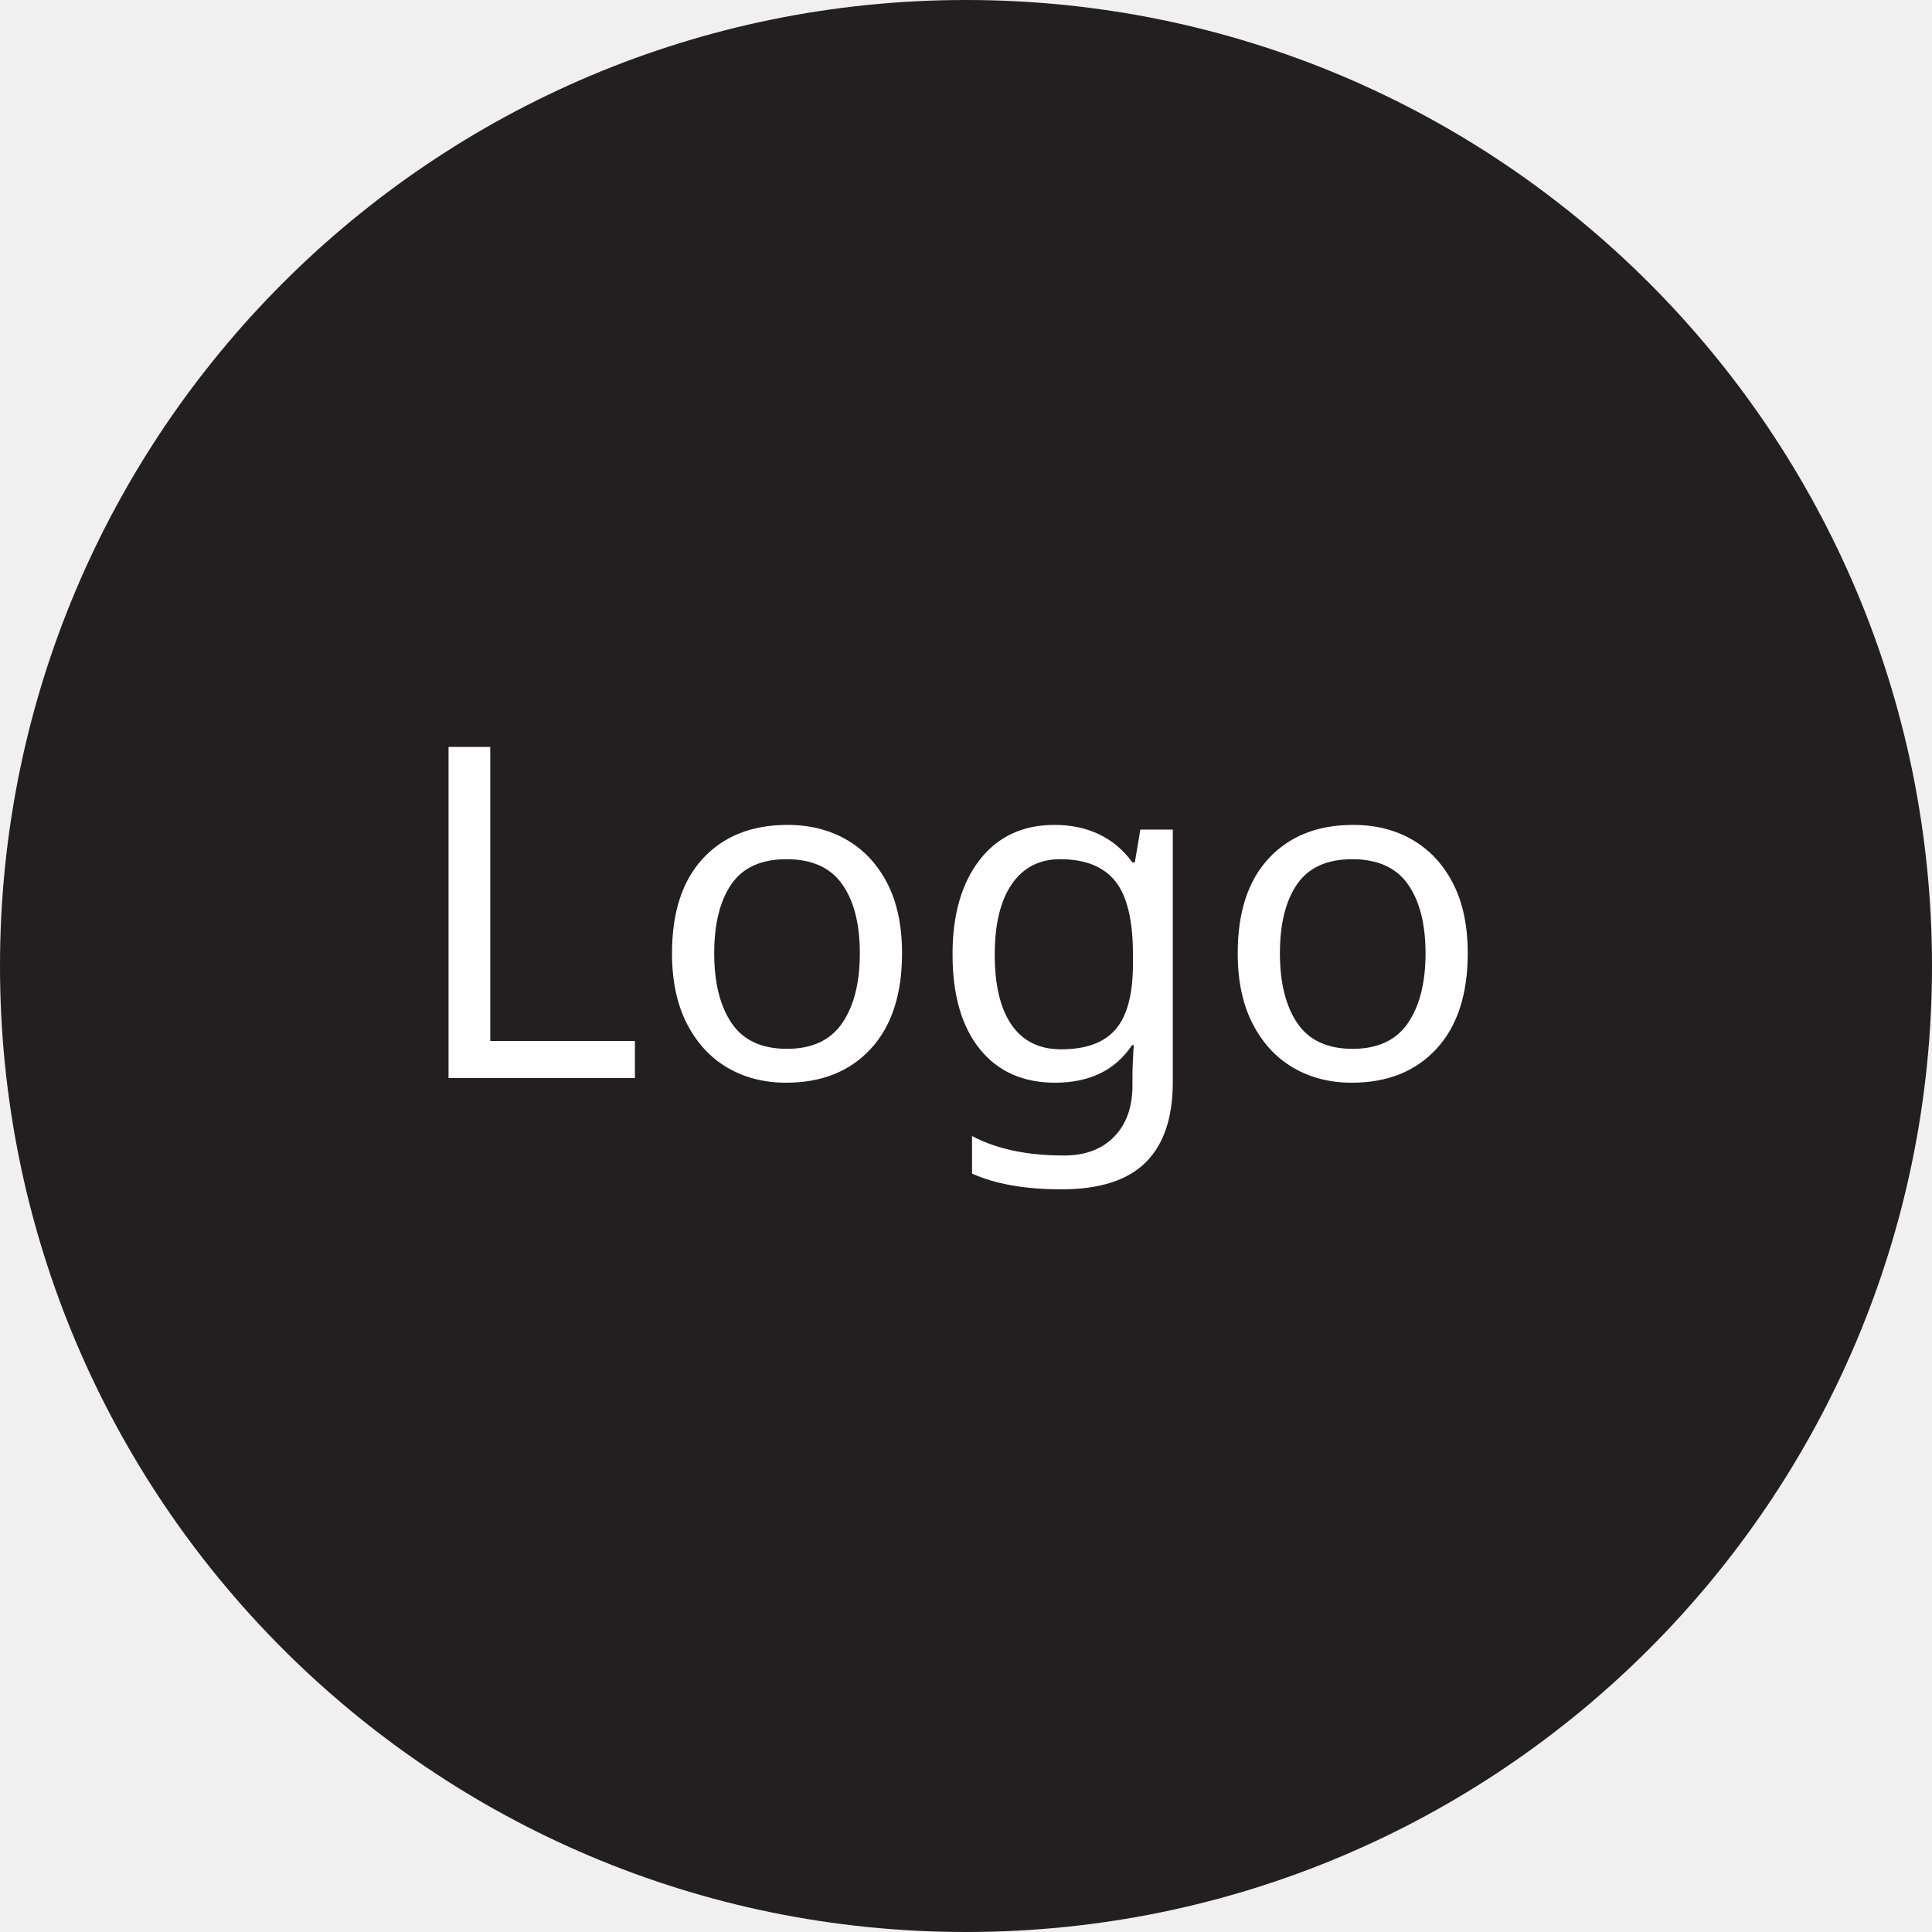
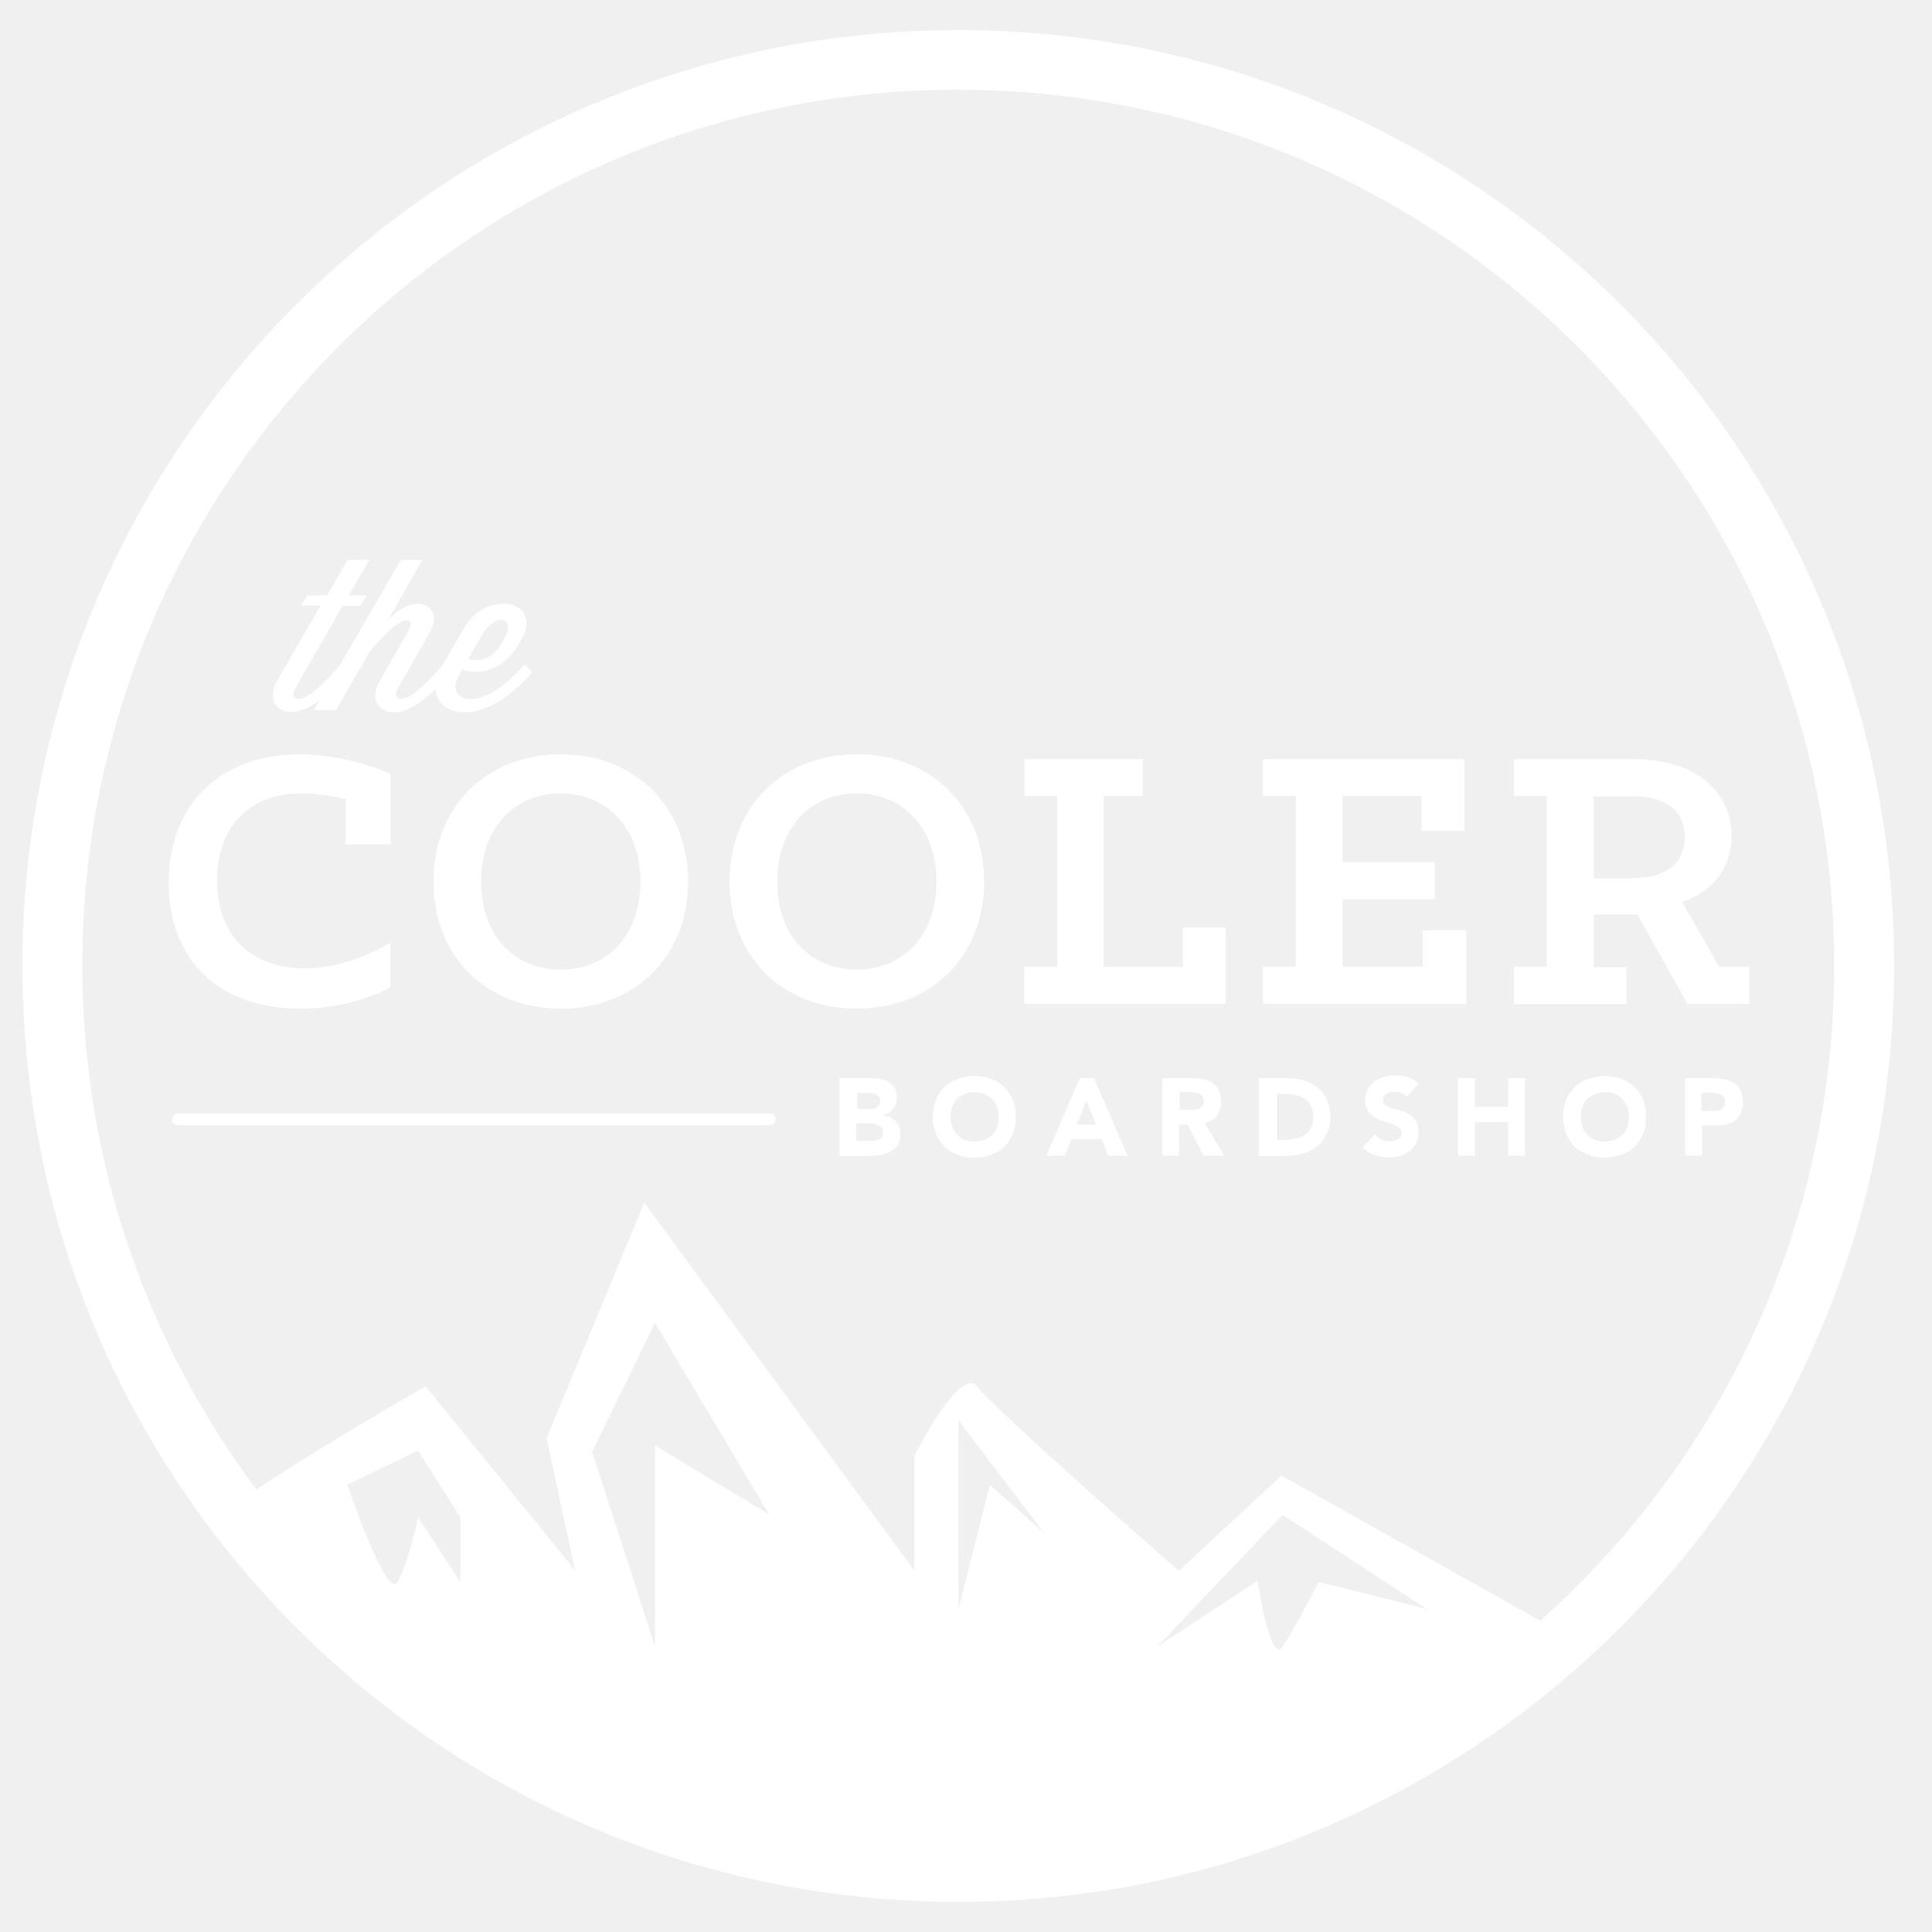
- <svg xmlns="http://www.w3.org/2000/svg" version="1.1" id="Layer_1" x="0px" y="0px" width="500px" height="500px" viewBox="0 0 500 500" enable-background="new 0 0 500 500" xml:space="preserve">
-   <circle fill="#231F20" cx="250" cy="250" r="250" />
-   <text transform="matrix(1 0 0 1 104.4424 279)" fill="#FFFFFF" font-family="'HelveticaNeue-Bold'" font-size="120">Logo</text>
+ <svg xmlns="http://www.w3.org/2000/svg" version="1.1" id="Layer_1" x="0px" y="0px" viewBox="0 0 648 648" style="enable-background:new 0 0 648 648;" xml:space="preserve">
+   <style type="text/css">
+ 	.st0{fill:none;}
+ 	.st1{fill:#FFFFFF;}
+ 	.st2{fill:none;stroke:#FFFFFF;stroke-width:3.928;stroke-linecap:round;stroke-linejoin:round;stroke-miterlimit:10;}
+ </style>
+   <g>
+     <rect x="52" y="241.4" class="st0" width="538.9" height="142.3" />
+     <path class="st1" d="M56.6,296.1c0-27.2,18.2-43.1,43.8-43.1c13.2,0,25.5,4.2,30.6,6.6v23.6h-15v-15.1c-3.9-1.1-9.7-2-14.8-2   c-16.8,0-28.4,10.4-28.4,29.2c0,19.4,12.4,29.5,29.4,29.5c11.2,0,21.4-4.3,28.7-8.6v15c-5.7,3-16.3,7.1-30,7.1   C73.8,338.3,56.6,322.5,56.6,296.1z" />
+     <path class="st1" d="M145.4,295.7c0-25.2,17.8-42.7,42.7-42.7c24.8,0,42.7,17.5,42.7,42.7s-17.9,42.6-42.7,42.6   C163.2,338.3,145.4,320.9,145.4,295.7z M214.8,295.7c0-18.3-11.5-29.6-26.7-29.6c-15.4,0-26.7,11.3-26.7,29.6   c0,18.5,11.3,29.5,26.7,29.5C203.3,325.2,214.8,314.1,214.8,295.7z" />
+     <path class="st1" d="M244.7,295.7c0-25.2,17.8-42.7,42.7-42.7c24.8,0,42.7,17.5,42.7,42.7s-17.9,42.6-42.7,42.6   C262.5,338.3,244.7,320.9,244.7,295.7z M314.1,295.7c0-18.3-11.5-29.6-26.7-29.6c-15.4,0-26.7,11.3-26.7,29.6   c0,18.5,11.3,29.5,26.7,29.5C302.6,325.2,314.1,314.1,314.1,295.7z" />
+     <path class="st1" d="M343.6,324.3h11V267h-11v-12.4h39.7V267h-13.1v57.3h26.5v-13.2h14.4v25.6h-67.6V324.3z" />
+     <path class="st1" d="M423.6,324.3h11V267h-11v-12.4h67.6v24.1h-14.4V267h-26.5v22.2h30.9v12.4h-30.9v22.6h26.9V312h14.6v24.7h-68.2   V324.3z" />
+     <path class="st1" d="M507.8,324.3h11V267h-11v-12.4h39.6c24.3,0,33.4,13.3,33.4,25.9c0,9.6-5.4,18.3-16.6,22l12.4,21.8h10.1v12.4   H566l-16.8-30h-14.7v17.7h11v12.4h-37.7V324.3z M547.7,294.5c13.1,0,17.4-6.6,17.4-13.7s-4.4-13.7-17.4-13.7h-13.2v27.5H547.7z" />
+   </g>
+   <g>
+     <rect x="279" y="359.8" class="st0" width="355.4" height="47.8" />
+     <path class="st1" d="M281.6,361.6h9.7c1.1,0,2.3,0.1,3.4,0.2s2.2,0.5,3.1,1s1.6,1.1,2.2,2c0.6,0.9,0.8,2,0.8,3.4   c0,1.5-0.4,2.7-1.2,3.7c-0.8,1-1.9,1.7-3.3,2.1v0.1c0.9,0.1,1.6,0.4,2.3,0.7c0.7,0.4,1.3,0.8,1.8,1.4c0.5,0.6,0.9,1.2,1.2,1.9   c0.3,0.7,0.4,1.5,0.4,2.4c0,1.4-0.3,2.5-0.9,3.4c-0.6,0.9-1.3,1.7-2.3,2.2c-0.9,0.6-2,1-3.1,1.2c-1.2,0.2-2.3,0.4-3.5,0.4h-10.7   V361.6z M287.4,372h4.2c0.4,0,0.9,0,1.3-0.1c0.4-0.1,0.8-0.3,1.2-0.5c0.3-0.2,0.6-0.5,0.8-0.9c0.2-0.4,0.3-0.8,0.3-1.3   c0-0.5-0.1-1-0.3-1.3c-0.2-0.4-0.5-0.6-0.9-0.8c-0.4-0.2-0.8-0.3-1.2-0.4c-0.5-0.1-0.9-0.1-1.4-0.1h-3.9V372z M287.4,382.7h5.1   c0.4,0,0.9,0,1.3-0.1c0.5-0.1,0.9-0.3,1.2-0.5c0.4-0.2,0.7-0.6,0.9-1c0.2-0.4,0.3-0.9,0.3-1.4c0-0.6-0.2-1.1-0.5-1.5   c-0.3-0.4-0.7-0.7-1.2-0.9c-0.5-0.2-1-0.3-1.5-0.4c-0.5-0.1-1-0.1-1.5-0.1h-4.3V382.7z" />
+     <path class="st1" d="M312.9,374.6c0-2.1,0.3-4,1-5.7c0.7-1.7,1.7-3.1,2.9-4.3c1.2-1.2,2.7-2.1,4.4-2.7c1.7-0.6,3.6-1,5.6-1   c2,0,3.9,0.3,5.6,1c1.7,0.6,3.2,1.5,4.4,2.7c1.2,1.2,2.2,2.6,2.9,4.3c0.7,1.7,1,3.6,1,5.7s-0.3,4-1,5.7c-0.7,1.7-1.7,3.1-2.9,4.3   c-1.2,1.2-2.7,2.1-4.4,2.7s-3.6,1-5.6,1c-2,0-3.9-0.3-5.6-1s-3.2-1.5-4.4-2.7c-1.2-1.2-2.2-2.6-2.9-4.3   C313.2,378.5,312.9,376.7,312.9,374.6z M318.8,374.6c0,1.2,0.2,2.3,0.6,3.4c0.4,1,0.9,1.9,1.6,2.6c0.7,0.7,1.6,1.3,2.6,1.7   c1,0.4,2.1,0.6,3.3,0.6c1.2,0,2.3-0.2,3.3-0.6c1-0.4,1.8-1,2.6-1.7c0.7-0.7,1.3-1.6,1.6-2.6c0.4-1,0.6-2.1,0.6-3.4   c0-1.2-0.2-2.3-0.6-3.3c-0.4-1-0.9-1.9-1.6-2.7c-0.7-0.7-1.6-1.3-2.6-1.7c-1-0.4-2.1-0.6-3.3-0.6c-1.2,0-2.3,0.2-3.3,0.6   c-1,0.4-1.8,1-2.6,1.7c-0.7,0.7-1.3,1.6-1.6,2.7C319,372.3,318.8,373.4,318.8,374.6z" />
+     <path class="st1" d="M362.2,361.6h4.7l11.3,26h-6.5l-2.2-5.5h-10.1l-2.2,5.5H351L362.2,361.6z M364.4,369.1l-3.2,8.1h6.4   L364.4,369.1z" />
+     <path class="st1" d="M389.7,361.6h10.1c1.3,0,2.6,0.1,3.8,0.4c1.2,0.3,2.2,0.7,3.1,1.3c0.9,0.6,1.6,1.4,2.1,2.4   c0.5,1,0.8,2.3,0.8,3.8c0,1.8-0.5,3.4-1.4,4.7c-1,1.3-2.4,2.1-4.2,2.4l6.6,11h-6.9l-5.4-10.4h-2.8v10.4h-5.7V361.6z M395.4,372.3   h3.4c0.5,0,1.1,0,1.6-0.1c0.6,0,1.1-0.1,1.6-0.3c0.5-0.2,0.9-0.5,1.2-0.9c0.3-0.4,0.5-0.9,0.5-1.7c0-0.7-0.1-1.2-0.4-1.6   s-0.6-0.7-1-0.9c-0.4-0.2-0.9-0.3-1.4-0.4s-1.1-0.1-1.6-0.1h-3.7V372.3z" />
+     <path class="st1" d="M422.3,361.6h8.6c2.1,0,4.1,0.2,5.9,0.7c1.9,0.5,3.5,1.2,4.9,2.3c1.4,1,2.5,2.4,3.3,4.1   c0.8,1.7,1.2,3.7,1.2,6.1c0,2.1-0.4,4-1.2,5.6c-0.8,1.6-1.9,3-3.2,4c-1.3,1.1-2.9,1.9-4.7,2.5s-3.6,0.8-5.5,0.8h-9.4V361.6z    M428.1,382.3h3c1.3,0,2.6-0.1,3.7-0.4c1.1-0.3,2.1-0.7,3-1.3c0.8-0.6,1.5-1.4,2-2.5s0.7-2.3,0.7-3.7c0-1.3-0.2-2.4-0.7-3.3   c-0.5-0.9-1.1-1.7-1.9-2.3c-0.8-0.6-1.8-1.1-2.8-1.4c-1.1-0.3-2.2-0.5-3.4-0.5h-3.4V382.3z" />
+     <path class="st1" d="M471.9,367.9c-0.5-0.6-1.1-1-1.9-1.3c-0.8-0.3-1.5-0.4-2.3-0.4c-0.4,0-0.8,0-1.3,0.1c-0.4,0.1-0.9,0.3-1.2,0.5   c-0.4,0.2-0.7,0.5-1,0.8s-0.4,0.8-0.4,1.2c0,0.8,0.3,1.4,0.9,1.8c0.6,0.4,1.3,0.8,2.2,1.1c0.9,0.3,1.9,0.6,2.9,0.9   c1,0.3,2,0.7,2.9,1.2s1.6,1.3,2.2,2.2s0.9,2.1,0.9,3.6c0,1.4-0.3,2.7-0.8,3.8s-1.3,2-2.2,2.7c-0.9,0.7-2,1.2-3.2,1.6   c-1.2,0.3-2.5,0.5-3.8,0.5c-1.7,0-3.3-0.3-4.7-0.8s-2.8-1.3-4-2.5l4.1-4.5c0.6,0.8,1.3,1.4,2.2,1.8c0.9,0.4,1.8,0.6,2.8,0.6   c0.5,0,0.9-0.1,1.4-0.2c0.5-0.1,0.9-0.3,1.3-0.5c0.4-0.2,0.7-0.5,0.9-0.8c0.2-0.3,0.3-0.7,0.3-1.2c0-0.8-0.3-1.4-0.9-1.9   c-0.6-0.5-1.4-0.8-2.3-1.2s-1.9-0.6-2.9-1c-1.1-0.3-2-0.7-2.9-1.3s-1.7-1.2-2.3-2.1s-0.9-2-0.9-3.5c0-1.4,0.3-2.6,0.8-3.7   c0.6-1.1,1.3-1.9,2.2-2.6c0.9-0.7,2-1.2,3.2-1.6c1.2-0.4,2.4-0.5,3.7-0.5c1.5,0,2.9,0.2,4.3,0.6c1.4,0.4,2.6,1.1,3.7,2.1   L471.9,367.9z" />
+     <path class="st1" d="M489,361.6h5.7v9.7h11.1v-9.7h5.7v26h-5.7v-11.2h-11.1v11.2H489V361.6z" />
+     <path class="st1" d="M524.3,374.6c0-2.1,0.3-4,1-5.7s1.7-3.1,2.9-4.3c1.2-1.2,2.7-2.1,4.4-2.7c1.7-0.6,3.6-1,5.6-1s3.9,0.3,5.6,1   c1.7,0.6,3.2,1.5,4.4,2.7c1.2,1.2,2.2,2.6,2.9,4.3s1,3.6,1,5.7s-0.3,4-1,5.7s-1.7,3.1-2.9,4.3c-1.2,1.2-2.7,2.1-4.4,2.7   s-3.6,1-5.6,1s-3.9-0.3-5.6-1s-3.2-1.5-4.4-2.7c-1.2-1.2-2.2-2.6-2.9-4.3S524.3,376.7,524.3,374.6z M530.2,374.6   c0,1.2,0.2,2.3,0.6,3.4s0.9,1.9,1.6,2.6c0.7,0.7,1.6,1.3,2.6,1.7c1,0.4,2.1,0.6,3.3,0.6s2.3-0.2,3.3-0.6c1-0.4,1.8-1,2.6-1.7   c0.7-0.7,1.3-1.6,1.6-2.6s0.6-2.1,0.6-3.4c0-1.2-0.2-2.3-0.6-3.3c-0.4-1-0.9-1.9-1.6-2.7c-0.7-0.7-1.6-1.3-2.6-1.7   c-1-0.4-2.1-0.6-3.3-0.6s-2.3,0.2-3.3,0.6c-1,0.4-1.8,1-2.6,1.7c-0.7,0.7-1.3,1.6-1.6,2.7C530.4,372.3,530.2,373.4,530.2,374.6z" />
+     <path class="st1" d="M565.1,361.6h9.7c1.3,0,2.6,0.1,3.8,0.4c1.2,0.2,2.2,0.7,3.1,1.3c0.9,0.6,1.6,1.4,2.1,2.4   c0.5,1,0.8,2.3,0.8,3.8c0,1.5-0.2,2.8-0.7,3.8c-0.5,1-1.2,1.8-2,2.5s-1.9,1-3,1.3c-1.2,0.3-2.5,0.4-3.8,0.4h-4.2v10.1h-5.7V361.6z    M570.8,372.6h3.8c0.5,0,1,0,1.5-0.1c0.5-0.1,0.9-0.3,1.3-0.5c0.4-0.2,0.7-0.6,0.9-1c0.2-0.4,0.3-0.9,0.3-1.5   c0-0.7-0.2-1.2-0.5-1.6c-0.3-0.4-0.7-0.7-1.2-0.9s-1-0.4-1.6-0.4c-0.6-0.1-1.2-0.1-1.7-0.1h-2.9V372.6z" />
+   </g>
+   <g>
+     <line class="st0" x1="79.6" y1="238.2" x2="193.4" y2="238.2" />
+     <path class="st1" d="M103.1,199.7h6.6l6.9-11.9h7.3l-6.9,11.9h6l-2.1,3.5h-6l-15.6,27.2c-1.7,2.9-0.8,4,0.8,4   c3.2,0,8.3-4.8,13.6-10.9l0.5-0.6c1,0.4,2.2,1.5,2.7,2.5c-6,7-13,13.4-19,13.4c-5.9,0-8.1-5-5-10.4l14.6-25.3H101L103.1,199.7z" />
+     <path class="st1" d="M148.6,223c1,0.4,2.2,1.5,2.7,2.5c-6,7-13,13.4-19,13.4c-5.9,0-8.1-5-5-10.4l9.5-16.5c3.2-5.4-1.8-7.2-13,6.9   l-11.1,19.3h-7.4l29.1-50.4h7.3l-11.6,20.2c3.6-3.8,7-5.5,10.2-5.5c4.1,0,7.1,4,3.9,9.5l-10.5,18.4c-1.7,2.9-0.8,4,0.8,4   c3.2,0,8.3-4.8,13.6-10.9L148.6,223z" />
+     <path class="st1" d="M155,224.5l-0.7,1.3c-3.4,5.9-0.7,8.7,3.8,8.7c5.1,0,11.8-4.8,17.1-10.9l0.5-0.6c1,0.4,2.2,1.5,2.7,2.5   c-6,7-14.2,13.4-22.5,13.4c-8.6,0-12.5-7.1-8-14.9l7.6-13.1c3.1-5.3,7.8-8.4,13.7-8.4c6,0,9.7,5,5.8,11.8l-1.1,1.8   C168.5,225.6,159.7,226.5,155,224.5z M157.1,220.9c2.7,1,7.4,1.1,10.9-4.8l1.1-1.8c4.3-7.6-3.1-8.8-7.3-1.5L157.1,220.9z" />
+   </g>
+   <path class="st1" d="M321.4,10.1C148.1,10.1,7.5,150.6,7.5,324c0,28.4,3.8,55.8,10.8,82c10.4,38.5,28,74.2,51.2,105.3  c57.2,76.9,148.8,126.6,251.9,126.6c41.2,0,80.6-7.9,116.6-22.4c90.8-36.4,160.7-113.9,186.5-209.5c7-26.1,10.8-53.6,10.8-82  C635.4,150.6,494.8,10.1,321.4,10.1z M154.4,530.6l-14.2-21.7c0,0-3.2,15.5-6.9,21.7c-3.7,6.2-16.8-32.6-16.8-32.6l23.7-11.5  l14.2,22.4V530.6z M219.7,484.8v67.4l-21.1-65.3l21.1-43.2l38.2,64.2L219.7,484.8z M332,498l-10.5,41.6v-63.2l28.8,37.9L332,498z   M442.3,530.6c0,0-7.8,15.3-12.1,21.7c-4.2,6.3-8.4-22.1-8.4-22.1l-33.7,22.1l42.1-44.2l48.4,31.6L442.3,530.6z M603.6,406  c-15.6,53.8-46.2,101.3-87,137.6l-86.8-48.7l-34.4,32c0,0-61.7-54-67.5-61.7c-5.8-7.7-21.2,23.1-21.2,23.1v38.5l-90.6-123.4  l-32.8,79l9.6,44.3l-50.1-61.7c0,0-31.7,17.9-56.8,34.6c-20.8-27.8-36.8-59.5-46.8-93.8c-7.5-26-11.6-53.5-11.6-82  c0-162.2,131.5-293.7,293.7-293.7S615.2,161.8,615.2,324C615.2,352.5,611.1,380,603.6,406z" />
+   <line class="st2" x1="59.7" y1="375.4" x2="258.2" y2="375.4" />
+   <g>
+ </g>
+   <g>
+ </g>
+   <g>
+ </g>
+   <g>
+ </g>
+   <g>
+ </g>
+   <g>
+ </g>
</svg>
